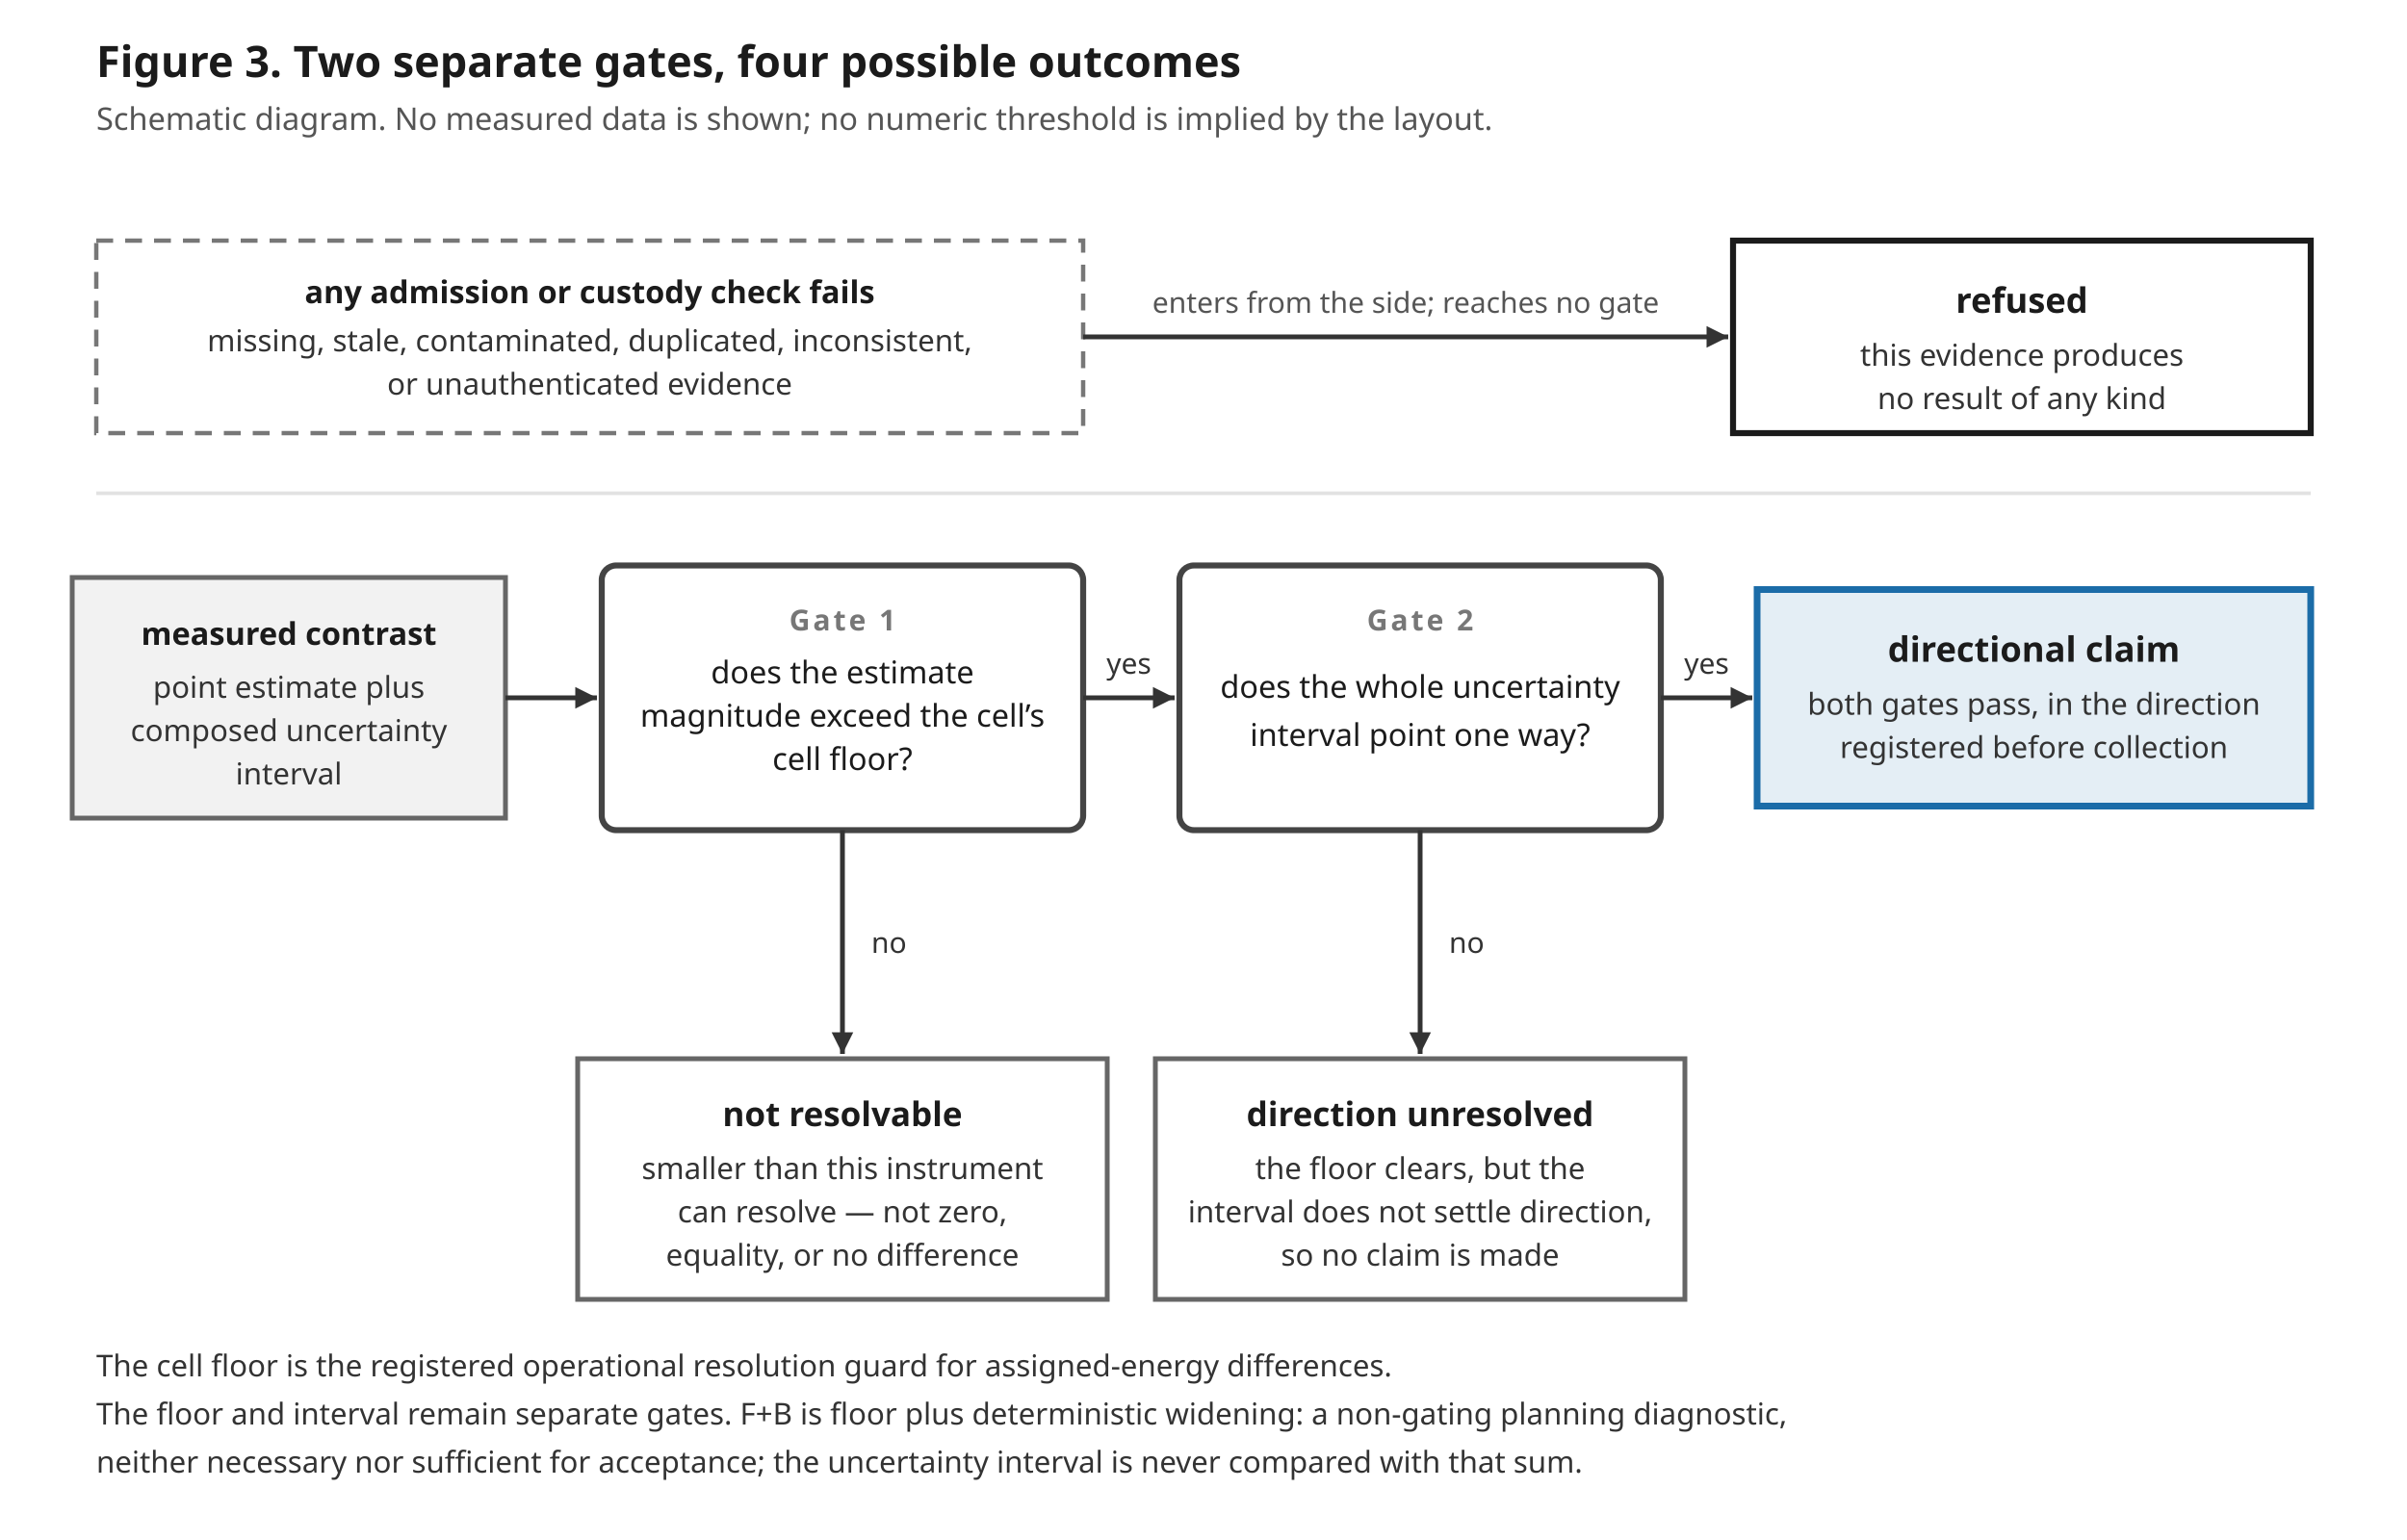
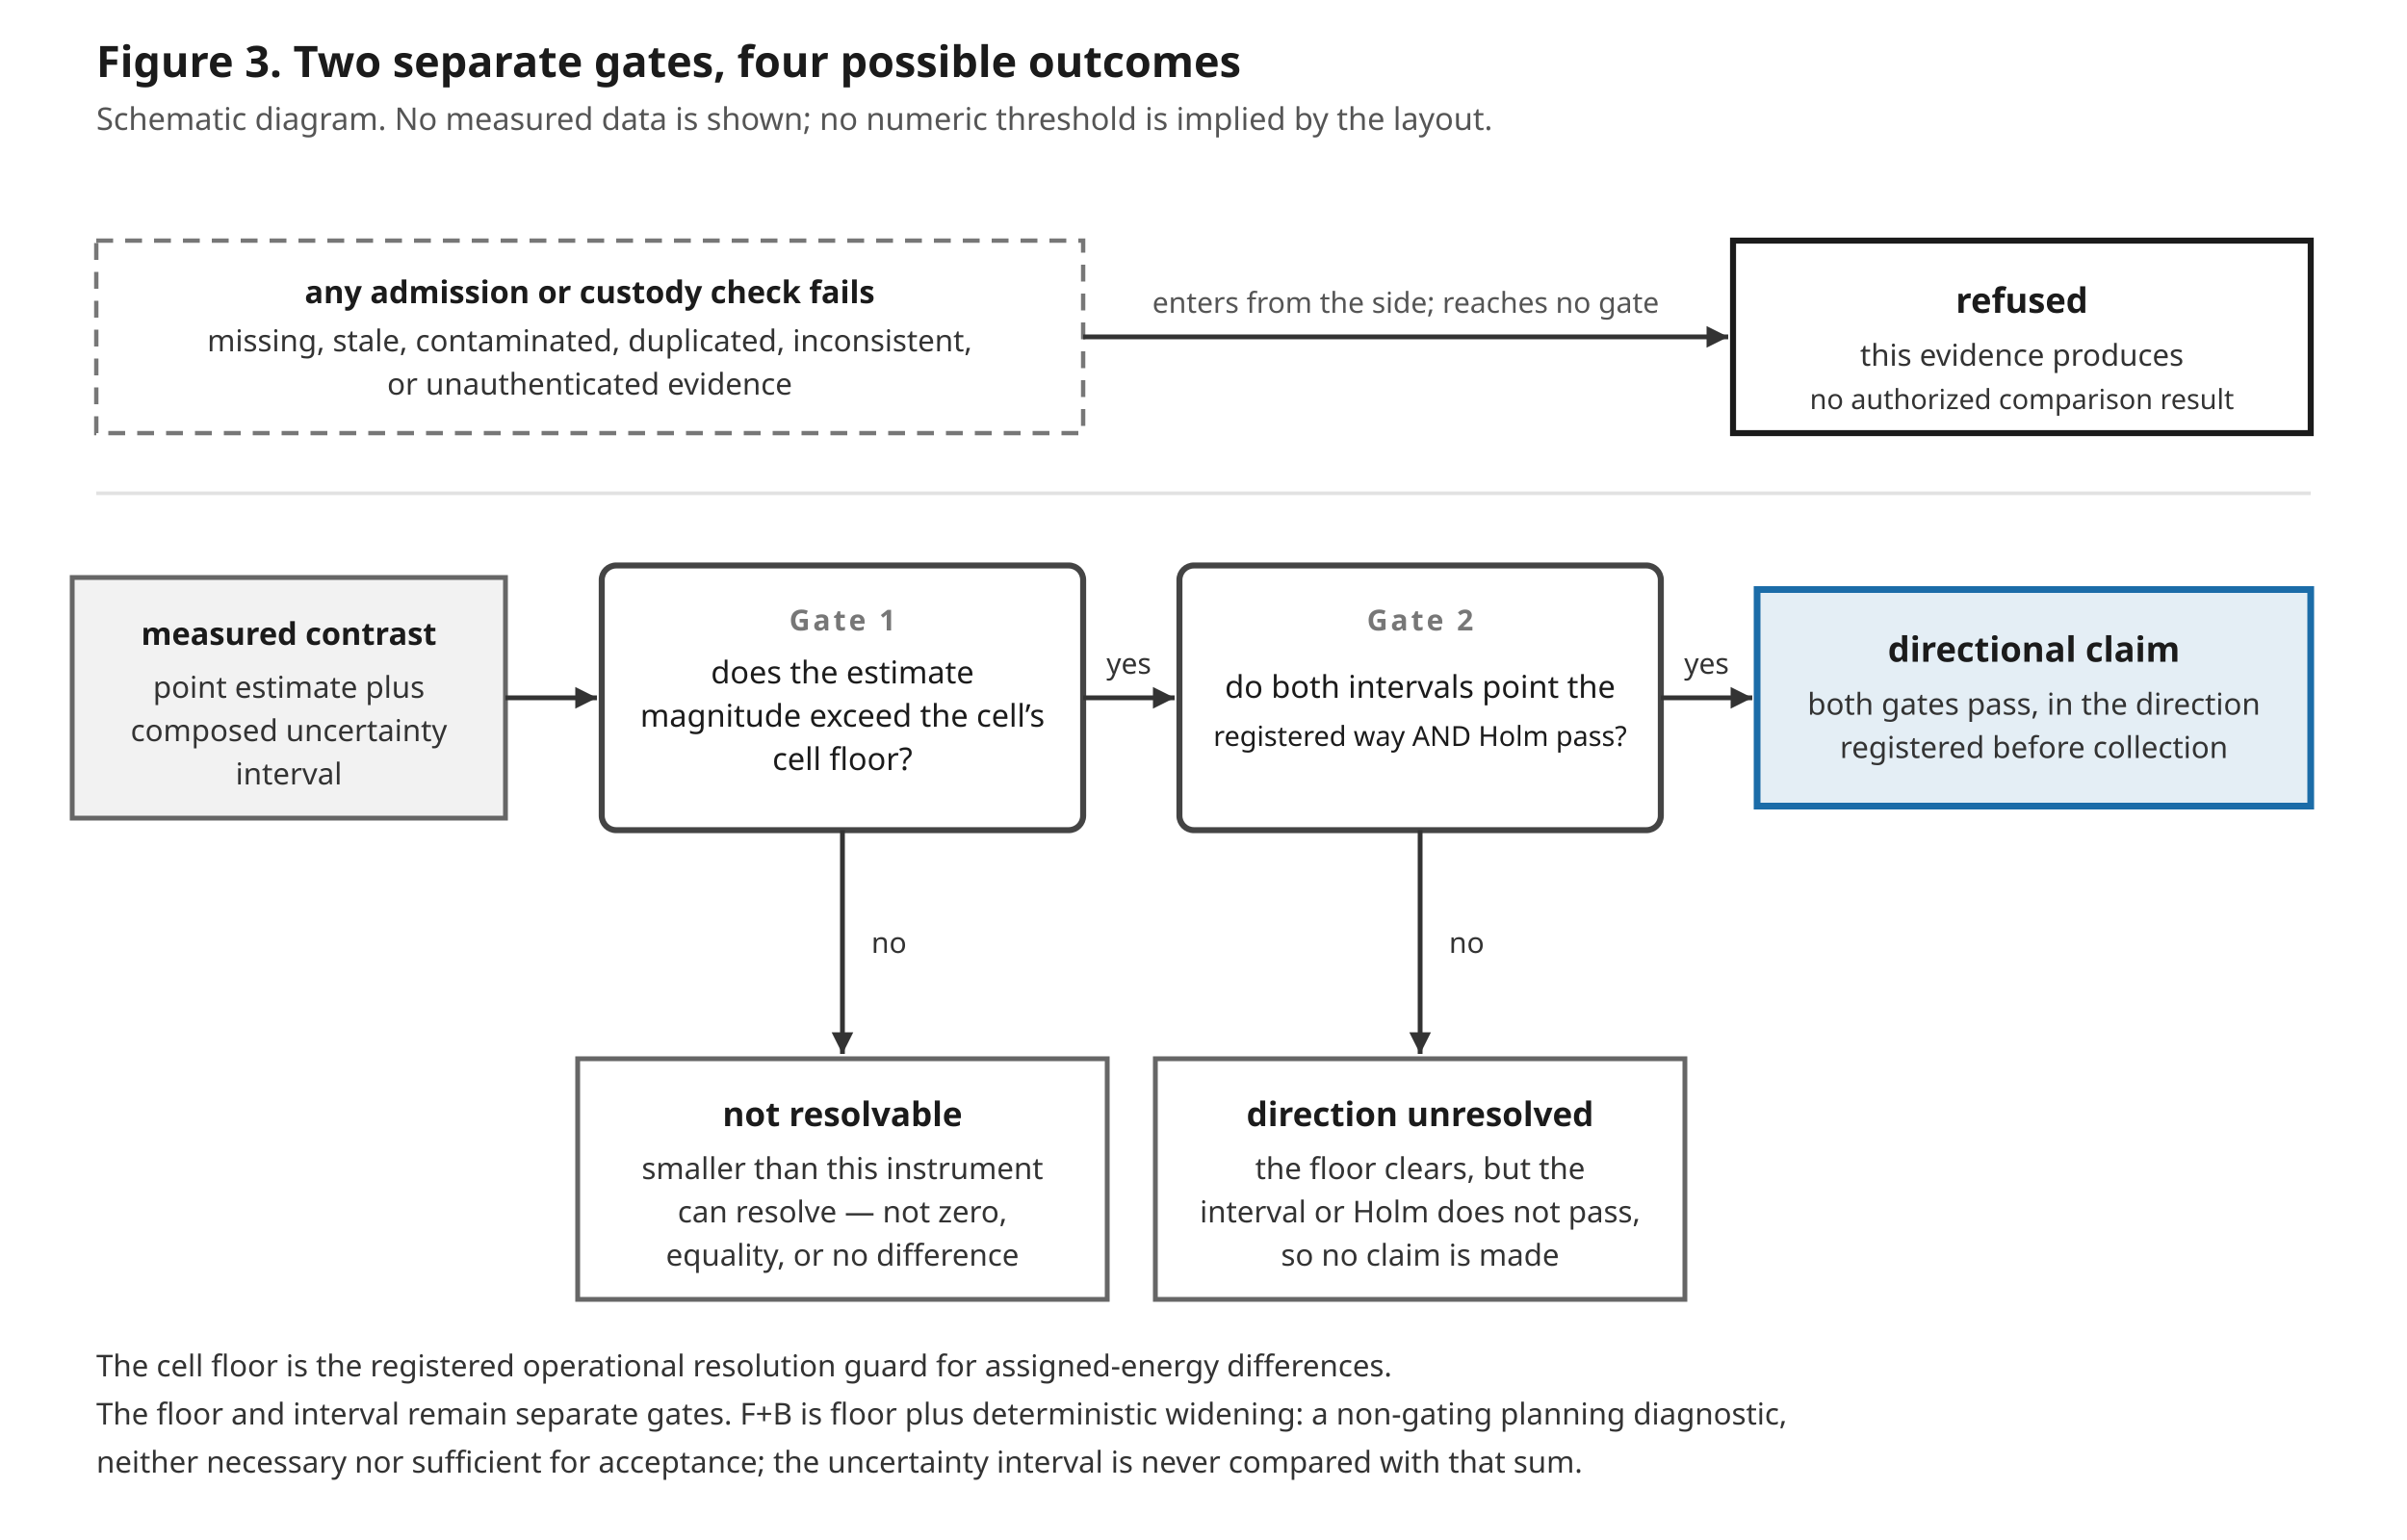
<svg xmlns="http://www.w3.org/2000/svg" width="1000" height="640" viewBox="0 0 1000 640" role="img" aria-labelledby="fig3title fig3desc">
  <defs>
    <marker id="f3aEnd" markerWidth="10" markerHeight="10" refX="9" refY="4.5" orient="auto" markerUnits="userSpaceOnUse">
      <path d="M0,0 L9,4.5 L0,9 z" fill="#333333" />
    </marker>
  </defs>
  <rect x="0" y="0" width="1000" height="640" fill="#ffffff" />
  <text x="40" y="32" font-family="sans-serif" font-size="18" font-weight="bold" fill="#1b1b1b">Figure 3. Two separate gates, four possible outcomes</text>
  <text x="40" y="54" font-family="sans-serif" font-size="13" fill="#555555">Schematic diagram. No measured data is shown; no numeric threshold is implied by the layout.</text>
  <rect x="40" y="100" width="410" height="80" fill="#ffffff" stroke="#777777" stroke-width="1.8" stroke-dasharray="7 5" />
  <text x="245" y="126" font-family="sans-serif" font-size="13" font-weight="bold" fill="#1b1b1b" text-anchor="middle">any admission or custody check fails</text>
  <text x="245" y="146" font-family="sans-serif" font-size="12.5" fill="#333333" text-anchor="middle">missing, stale, contaminated, duplicated, inconsistent,</text>
  <text x="245" y="164" font-family="sans-serif" font-size="12.5" fill="#333333" text-anchor="middle">or unauthenticated evidence</text>
  <line x1="450" y1="140" x2="718" y2="140" stroke="#333333" stroke-width="2" marker-end="url(#f3aEnd)" />
  <text x="584" y="130" font-family="sans-serif" font-size="12" fill="#555555" text-anchor="middle">enters from the side; reaches no gate</text>
  <rect x="720" y="100" width="240" height="80" fill="#ffffff" stroke="#1b1b1b" stroke-width="2.5" />
  <text x="840" y="130" font-family="sans-serif" font-size="14.5" font-weight="bold" fill="#1b1b1b" text-anchor="middle">refused</text>
  <text x="840" y="152" font-family="sans-serif" font-size="12.5" fill="#333333" text-anchor="middle">this evidence produces</text>
-   <text x="840" y="170" font-family="sans-serif" font-size="12.5" fill="#333333" text-anchor="middle">no result of any kind</text>
+   <text x="840" y="170" font-family="sans-serif" font-size="11.5" fill="#333333" text-anchor="middle">no authorized comparison result</text>
  <line x1="40" y1="205" x2="960" y2="205" stroke="#e2e2e2" stroke-width="1.5" />
  <rect x="30" y="240" width="180" height="100" fill="#f2f2f2" stroke="#666666" stroke-width="2" />
  <text x="120" y="268" font-family="sans-serif" font-size="13" font-weight="bold" fill="#1b1b1b" text-anchor="middle">measured contrast</text>
  <text x="120" y="290" font-family="sans-serif" font-size="12.5" fill="#333333" text-anchor="middle">point estimate plus</text>
  <text x="120" y="308" font-family="sans-serif" font-size="12.5" fill="#333333" text-anchor="middle">composed uncertainty</text>
  <text x="120" y="326" font-family="sans-serif" font-size="12.5" fill="#333333" text-anchor="middle">interval</text>
  <line x1="210" y1="290" x2="248" y2="290" stroke="#333333" stroke-width="2" marker-end="url(#f3aEnd)" />
  <rect x="250" y="235" width="200" height="110" rx="6" fill="#ffffff" stroke="#444444" stroke-width="2.5" />
  <text x="350" y="262" font-family="sans-serif" font-size="12" font-weight="bold" fill="#777777" text-anchor="middle" letter-spacing="1.2">Gate 1</text>
  <text x="350" y="284" font-family="sans-serif" font-size="13" fill="#1b1b1b" text-anchor="middle">does the estimate</text>
  <text x="350" y="302" font-family="sans-serif" font-size="13" fill="#1b1b1b" text-anchor="middle">magnitude exceed the cell’s</text>
  <text x="350" y="320" font-family="sans-serif" font-size="13" fill="#1b1b1b" text-anchor="middle">cell floor?</text>
  <line x1="450" y1="290" x2="488" y2="290" stroke="#333333" stroke-width="2" marker-end="url(#f3aEnd)" />
  <text x="469" y="280" font-family="sans-serif" font-size="12" fill="#333333" text-anchor="middle">yes</text>
  <rect x="490" y="235" width="200" height="110" rx="6" fill="#ffffff" stroke="#444444" stroke-width="2.5" />
  <text x="590" y="262" font-family="sans-serif" font-size="12" font-weight="bold" fill="#777777" text-anchor="middle" letter-spacing="1.2">Gate 2</text>
-   <text x="590" y="290" font-family="sans-serif" font-size="13" fill="#1b1b1b" text-anchor="middle">does the whole uncertainty</text>
-   <text x="590" y="310" font-family="sans-serif" font-size="13" fill="#1b1b1b" text-anchor="middle">interval point one way?</text>
+   <text x="590" y="290" font-family="sans-serif" font-size="13" fill="#1b1b1b" text-anchor="middle">do both intervals point the</text>
+   <text x="590" y="310" font-family="sans-serif" font-size="11.5" fill="#1b1b1b" text-anchor="middle">registered way AND Holm pass?</text>
  <line x1="690" y1="290" x2="728" y2="290" stroke="#333333" stroke-width="2" marker-end="url(#f3aEnd)" />
  <text x="709" y="280" font-family="sans-serif" font-size="12" fill="#333333" text-anchor="middle">yes</text>
  <rect x="730" y="245" width="230" height="90" fill="#1b6ca8" fill-opacity="0.12" stroke="#1b6ca8" stroke-width="2.8" />
  <text x="845" y="275" font-family="sans-serif" font-size="14.5" font-weight="bold" fill="#1b1b1b" text-anchor="middle">directional claim</text>
  <text x="845" y="297" font-family="sans-serif" font-size="12.5" fill="#333333" text-anchor="middle">both gates pass, in the direction</text>
  <text x="845" y="315" font-family="sans-serif" font-size="12.5" fill="#333333" text-anchor="middle">registered before collection</text>
  <line x1="350" y1="345" x2="350" y2="438" stroke="#333333" stroke-width="2" marker-end="url(#f3aEnd)" />
  <text x="362" y="396" font-family="sans-serif" font-size="12" fill="#333333">no</text>
  <rect x="240" y="440" width="220" height="100" fill="#ffffff" stroke="#666666" stroke-width="2" />
  <text x="350" y="468" font-family="sans-serif" font-size="14" font-weight="bold" fill="#1b1b1b" text-anchor="middle">not resolvable</text>
  <text x="350" y="490" font-family="sans-serif" font-size="12.5" fill="#333333" text-anchor="middle">smaller than this instrument</text>
  <text x="350" y="508" font-family="sans-serif" font-size="12.5" fill="#333333" text-anchor="middle">can resolve — not zero,</text>
  <text x="350" y="526" font-family="sans-serif" font-size="12.5" fill="#333333" text-anchor="middle">equality, or no difference</text>
  <line x1="590" y1="345" x2="590" y2="438" stroke="#333333" stroke-width="2" marker-end="url(#f3aEnd)" />
  <text x="602" y="396" font-family="sans-serif" font-size="12" fill="#333333">no</text>
  <rect x="480" y="440" width="220" height="100" fill="#ffffff" stroke="#666666" stroke-width="2" />
  <text x="590" y="468" font-family="sans-serif" font-size="14" font-weight="bold" fill="#1b1b1b" text-anchor="middle">direction unresolved</text>
  <text x="590" y="490" font-family="sans-serif" font-size="12.5" fill="#333333" text-anchor="middle">the floor clears, but the</text>
-   <text x="590" y="508" font-family="sans-serif" font-size="12.5" fill="#333333" text-anchor="middle">interval does not settle direction,</text>
+   <text x="590" y="508" font-family="sans-serif" font-size="12.5" fill="#333333" text-anchor="middle">interval or Holm does not pass,</text>
  <text x="590" y="526" font-family="sans-serif" font-size="12.5" fill="#333333" text-anchor="middle">so no claim is made</text>
  <g font-family="sans-serif" font-size="12.5" fill="#333333">
    <text x="40" y="572">The cell floor is the registered operational resolution guard for assigned-energy differences.</text>
    <text x="40" y="592">The floor and interval remain separate gates. F+B is floor plus deterministic widening: a non-gating planning diagnostic,</text>
    <text x="40" y="612">neither necessary nor sufficient for acceptance; the uncertainty interval is never compared with that sum.</text>
  </g>
</svg>
